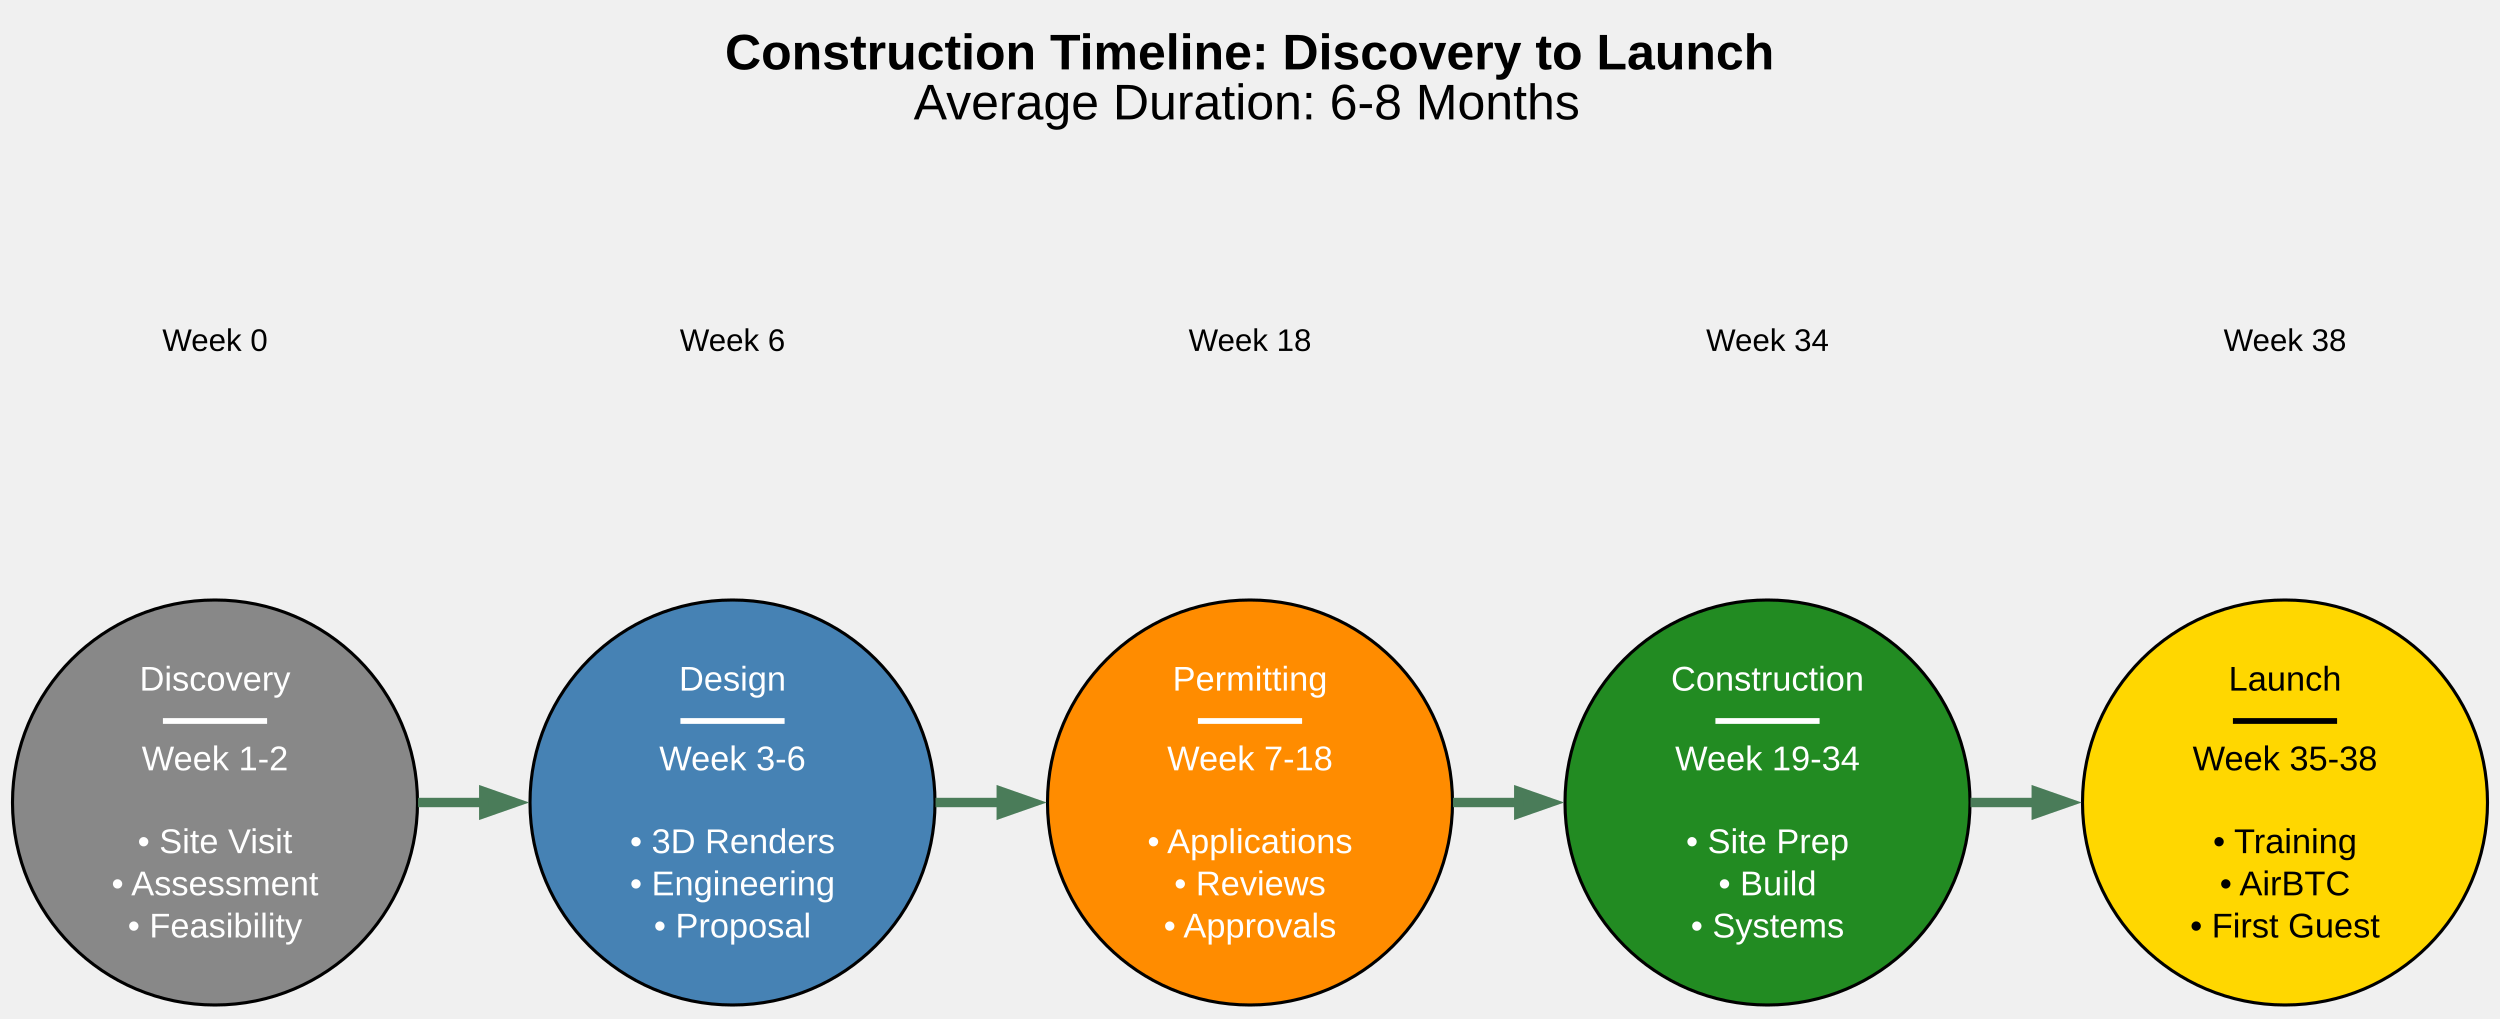
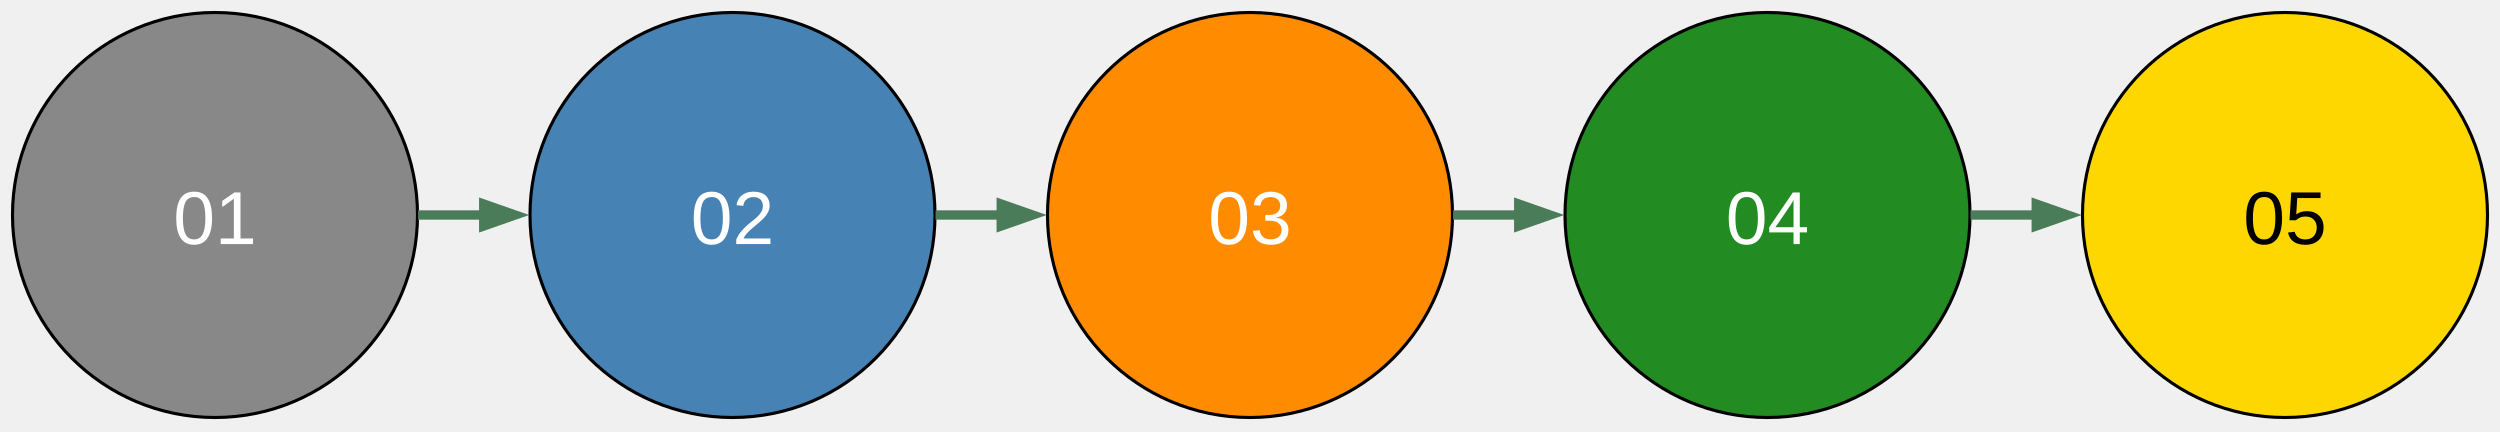
- <svg xmlns="http://www.w3.org/2000/svg" width="800pt" height="326pt" viewBox="0.00 0.00 800.00 326.00">
-   <g id="graph0" class="graph" transform="scale(1 1) rotate(0) translate(4 321.6)">
-     <text xml:space="preserve" text-anchor="start" x="228" y="-299.4" font-family="Arial" font-weight="bold" font-size="16.00">Construction Timeline: Discovery to Launch</text>
-     <text xml:space="preserve" text-anchor="start" x="288.38" y="-283.4" font-family="Arial" font-size="16.00">Average Duration: 6-8 Months</text>
+ <svg xmlns="http://www.w3.org/2000/svg" width="800pt" height="138pt" viewBox="0.00 0.00 800.00 138.00">
+   <g id="graph0" class="graph" transform="scale(1 1) rotate(0) translate(4 133.6)">
    <g id="node1" class="node">
      <ellipse fill="#888888" stroke="black" cx="64.8" cy="-64.8" rx="64.8" ry="64.8" />
-       <text xml:space="preserve" text-anchor="middle" x="64.8" y="-100.6" font-family="Arial" font-size="11.00" fill="white">Discovery</text>
-       <text xml:space="preserve" text-anchor="middle" x="64.8" y="-87.1" font-family="Arial" font-size="11.00" fill="white">━━━━━</text>
-       <text xml:space="preserve" text-anchor="middle" x="64.8" y="-75.1" font-family="Arial" font-size="11.00" fill="white">Week 1-2</text>
-       <text xml:space="preserve" text-anchor="middle" x="64.8" y="-48.6" font-family="Arial" font-size="11.00" fill="white">• Site Visit</text>
-       <text xml:space="preserve" text-anchor="middle" x="64.8" y="-35.1" font-family="Arial" font-size="11.00" fill="white">• Assessment</text>
-       <text xml:space="preserve" text-anchor="middle" x="64.8" y="-21.6" font-family="Arial" font-size="11.00" fill="white">• Feasibility</text>
+       <text xml:space="preserve" text-anchor="middle" x="64.8" y="-55.5" font-family="Arial" font-size="24.00" fill="white">01</text>
    </g>
    <g id="node2" class="node">
      <ellipse fill="#4682b4" stroke="black" cx="230.4" cy="-64.8" rx="64.8" ry="64.8" />
-       <text xml:space="preserve" text-anchor="middle" x="230.4" y="-100.6" font-family="Arial" font-size="11.00" fill="white">Design</text>
-       <text xml:space="preserve" text-anchor="middle" x="230.4" y="-87.1" font-family="Arial" font-size="11.00" fill="white">━━━━━</text>
-       <text xml:space="preserve" text-anchor="middle" x="230.4" y="-75.1" font-family="Arial" font-size="11.00" fill="white">Week 3-6</text>
-       <text xml:space="preserve" text-anchor="middle" x="230.4" y="-48.6" font-family="Arial" font-size="11.00" fill="white">• 3D Renders</text>
-       <text xml:space="preserve" text-anchor="middle" x="230.4" y="-35.1" font-family="Arial" font-size="11.00" fill="white">• Engineering</text>
-       <text xml:space="preserve" text-anchor="middle" x="230.4" y="-21.6" font-family="Arial" font-size="11.00" fill="white">• Proposal</text>
+       <text xml:space="preserve" text-anchor="middle" x="230.4" y="-55.5" font-family="Arial" font-size="24.00" fill="white">02</text>
    </g>
    <g id="edge1" class="edge">
      <path fill="none" stroke="#4a7c59" stroke-width="3" d="M129.77,-64.8C129.77,-64.8 150.8,-64.8 150.8,-64.8" />
      <polygon fill="#4a7c59" stroke="#4a7c59" stroke-width="3" points="150.8,-68.3 160.8,-64.8 150.8,-61.3 150.8,-68.3" />
    </g>
    <g id="node3" class="node">
      <ellipse fill="#ff8c00" stroke="black" cx="396" cy="-64.8" rx="64.8" ry="64.8" />
-       <text xml:space="preserve" text-anchor="middle" x="396" y="-100.6" font-family="Arial" font-size="11.00" fill="white">Permitting</text>
-       <text xml:space="preserve" text-anchor="middle" x="396" y="-87.1" font-family="Arial" font-size="11.00" fill="white">━━━━━</text>
-       <text xml:space="preserve" text-anchor="middle" x="396" y="-75.1" font-family="Arial" font-size="11.00" fill="white">Week 7-18</text>
-       <text xml:space="preserve" text-anchor="middle" x="396" y="-48.6" font-family="Arial" font-size="11.00" fill="white">• Applications</text>
-       <text xml:space="preserve" text-anchor="middle" x="396" y="-35.1" font-family="Arial" font-size="11.00" fill="white">• Reviews</text>
-       <text xml:space="preserve" text-anchor="middle" x="396" y="-21.6" font-family="Arial" font-size="11.00" fill="white">• Approvals</text>
+       <text xml:space="preserve" text-anchor="middle" x="396" y="-55.5" font-family="Arial" font-size="24.00" fill="white">03</text>
    </g>
    <g id="edge2" class="edge">
      <path fill="none" stroke="#4a7c59" stroke-width="3" d="M295.37,-64.8C295.37,-64.8 316.4,-64.8 316.4,-64.8" />
      <polygon fill="#4a7c59" stroke="#4a7c59" stroke-width="3" points="316.4,-68.3 326.4,-64.8 316.4,-61.3 316.4,-68.3" />
    </g>
    <g id="node4" class="node">
      <ellipse fill="#228b22" stroke="black" cx="561.6" cy="-64.8" rx="64.8" ry="64.8" />
-       <text xml:space="preserve" text-anchor="middle" x="561.6" y="-100.6" font-family="Arial" font-size="11.00" fill="white">Construction</text>
-       <text xml:space="preserve" text-anchor="middle" x="561.6" y="-87.1" font-family="Arial" font-size="11.00" fill="white">━━━━━</text>
-       <text xml:space="preserve" text-anchor="middle" x="561.6" y="-75.1" font-family="Arial" font-size="11.00" fill="white">Week 19-34</text>
-       <text xml:space="preserve" text-anchor="middle" x="561.6" y="-48.6" font-family="Arial" font-size="11.00" fill="white">• Site Prep</text>
-       <text xml:space="preserve" text-anchor="middle" x="561.6" y="-35.1" font-family="Arial" font-size="11.00" fill="white">• Build</text>
-       <text xml:space="preserve" text-anchor="middle" x="561.6" y="-21.6" font-family="Arial" font-size="11.00" fill="white">• Systems</text>
+       <text xml:space="preserve" text-anchor="middle" x="561.6" y="-55.5" font-family="Arial" font-size="24.00" fill="white">04</text>
    </g>
    <g id="edge3" class="edge">
      <path fill="none" stroke="#4a7c59" stroke-width="3" d="M460.97,-64.8C460.97,-64.8 482,-64.8 482,-64.8" />
      <polygon fill="#4a7c59" stroke="#4a7c59" stroke-width="3" points="482,-68.3 492,-64.8 482,-61.3 482,-68.3" />
    </g>
    <g id="node5" class="node">
      <ellipse fill="#ffd700" stroke="black" cx="727.2" cy="-64.8" rx="64.8" ry="64.8" />
-       <text xml:space="preserve" text-anchor="middle" x="727.2" y="-100.6" font-family="Arial" font-size="11.00">Launch</text>
-       <text xml:space="preserve" text-anchor="middle" x="727.2" y="-87.1" font-family="Arial" font-size="11.00">━━━━━</text>
-       <text xml:space="preserve" text-anchor="middle" x="727.2" y="-75.1" font-family="Arial" font-size="11.00">Week 35-38</text>
-       <text xml:space="preserve" text-anchor="middle" x="727.2" y="-48.6" font-family="Arial" font-size="11.00">• Training</text>
-       <text xml:space="preserve" text-anchor="middle" x="727.2" y="-35.1" font-family="Arial" font-size="11.00">• AirBTC</text>
-       <text xml:space="preserve" text-anchor="middle" x="727.2" y="-21.6" font-family="Arial" font-size="11.00">• First Guest</text>
+       <text xml:space="preserve" text-anchor="middle" x="727.2" y="-55.5" font-family="Arial" font-size="24.00">05</text>
    </g>
    <g id="edge4" class="edge">
      <path fill="none" stroke="#4a7c59" stroke-width="3" d="M626.57,-64.8C626.57,-64.8 647.6,-64.8 647.6,-64.8" />
      <polygon fill="#4a7c59" stroke="#4a7c59" stroke-width="3" points="647.6,-68.3 657.6,-64.8 647.6,-61.3 647.6,-68.3" />
    </g>
-     <g id="node6" class="node">
-       <text xml:space="preserve" text-anchor="middle" x="64.8" y="-209.3" font-family="Arial" font-size="10.00">Week 0</text>
-     </g>
-     <g id="node7" class="node">
-       <text xml:space="preserve" text-anchor="middle" x="230.4" y="-209.3" font-family="Arial" font-size="10.00">Week 6</text>
-     </g>
-     <g id="node8" class="node">
-       <text xml:space="preserve" text-anchor="middle" x="396" y="-209.3" font-family="Arial" font-size="10.00">Week 18</text>
-     </g>
-     <g id="node9" class="node">
-       <text xml:space="preserve" text-anchor="middle" x="561.6" y="-209.3" font-family="Arial" font-size="10.00">Week 34</text>
-     </g>
-     <g id="node10" class="node">
-       <text xml:space="preserve" text-anchor="middle" x="727.2" y="-209.3" font-family="Arial" font-size="10.00">Week 38</text>
-     </g>
  </g>
</svg>
